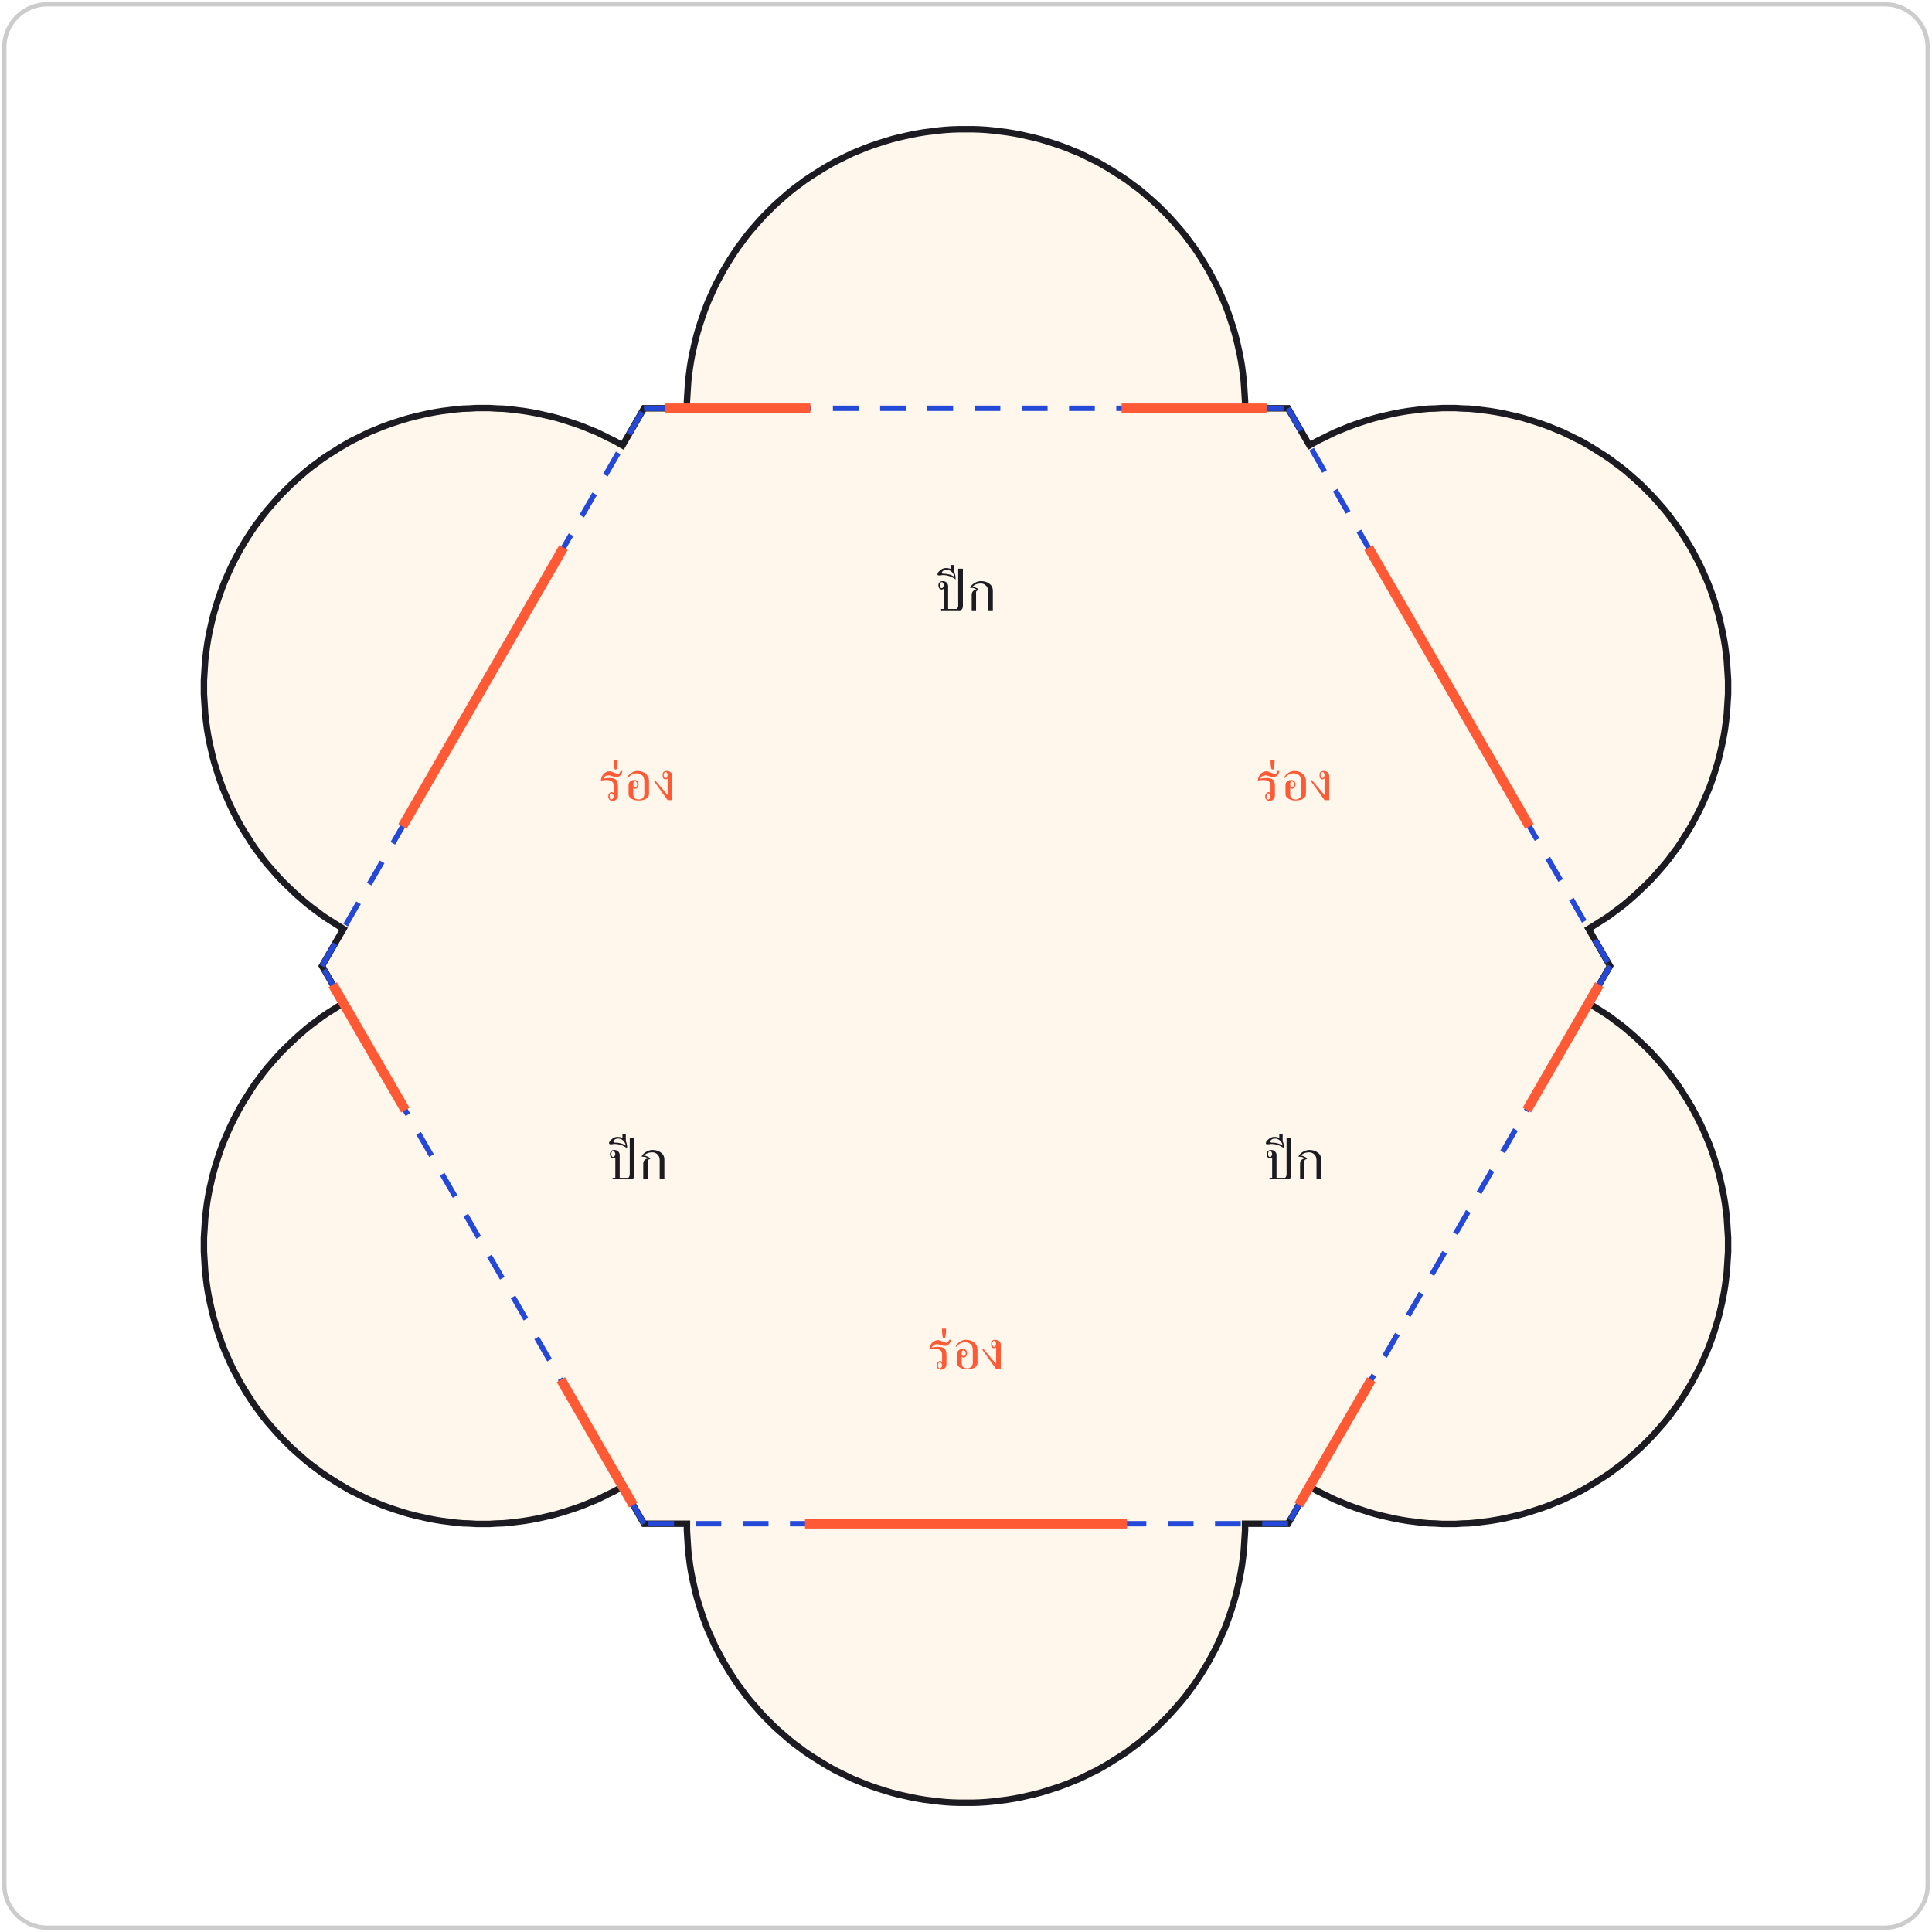
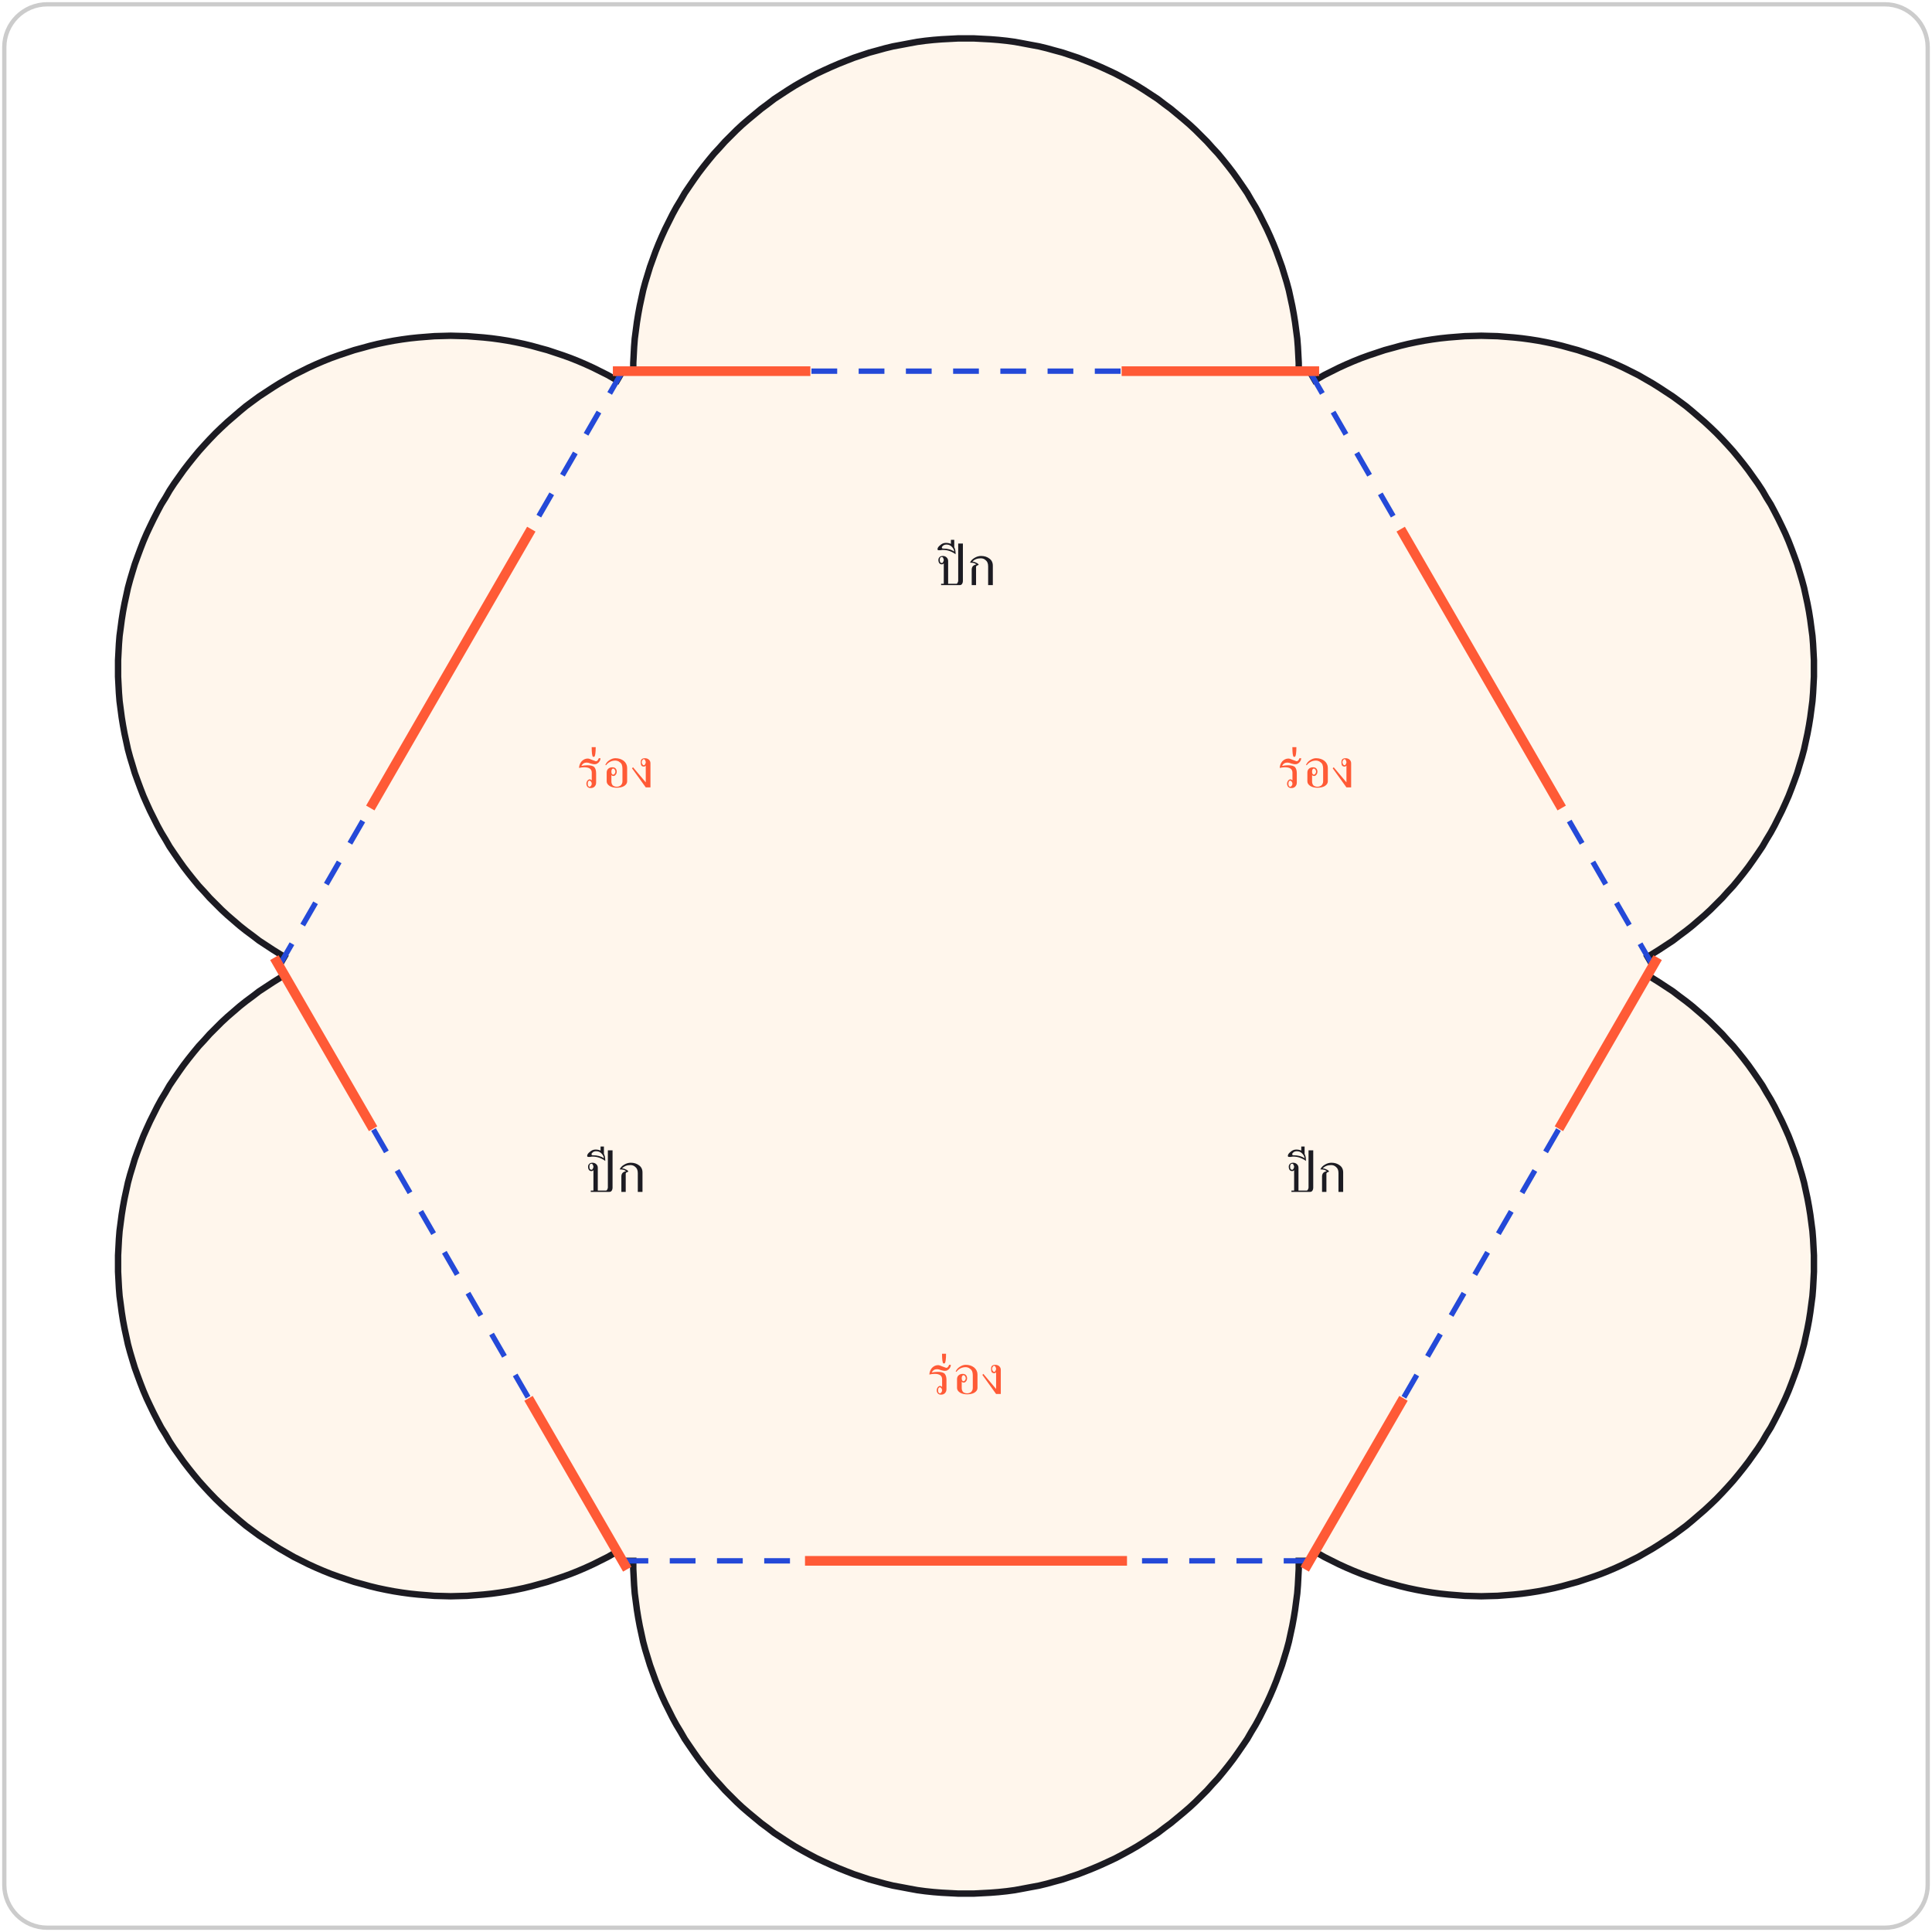
<svg xmlns="http://www.w3.org/2000/svg" viewBox="0 0 90 90" role="img" aria-labelledby="t07">
  <style>.cut{fill:#FFF6EC;stroke:#1C1B22;stroke-width:.3}.fold{stroke:#2449D8;stroke-width:.25;stroke-dasharray:1.2 1}.slit{stroke:#FF5A36;stroke-width:.45}.die{fill:none;stroke:#ccc;stroke-width:.2}.lbl{font:2.6px sans-serif;text-anchor:middle}.t{fill:#1C1B22}.s{fill:#FF5A36}</style>
  <rect class="die" x="0.2" y="0.2" width="89.6" height="89.6" rx="2" />
-   <path class="cut" d="M57.98,18.38 L57.96,18.06 L57.94,17.75 L57.90,17.43 L57.86,17.11 L57.81,16.80 L57.75,16.48 L57.68,16.17 L57.61,15.86 L57.53,15.55 L57.44,15.25 L57.34,14.94 L57.24,14.64 L57.13,14.34 L57.01,14.04 L56.88,13.75 L56.75,13.46 L56.61,13.17 L56.46,12.89 L56.31,12.61 L56.15,12.34 L55.98,12.06 L55.81,11.80 L55.63,11.53 L55.44,11.28 L55.25,11.02 L55.05,10.77 L54.84,10.53 L54.63,10.29 L54.42,10.06 L54.19,9.83 L53.96,9.60 L53.73,9.39 L53.49,9.18 L53.25,8.97 L53.00,8.77 L52.74,8.58 L52.49,8.39 L52.22,8.21 L51.95,8.04 L51.68,7.87 L51.41,7.71 L51.13,7.55 L50.84,7.41 L50.56,7.27 L50.27,7.13 L49.97,7.01 L49.68,6.89 L49.38,6.78 L49.08,6.68 L48.77,6.58 L48.47,6.49 L48.16,6.41 L47.85,6.34 L47.54,6.27 L47.22,6.21 L46.91,6.16 L46.59,6.12 L46.27,6.08 L45.96,6.05 L45.64,6.03 L45.32,6.02 L45.00,6.02 L44.68,6.02 L44.36,6.03 L44.04,6.05 L43.73,6.08 L43.41,6.12 L43.09,6.16 L42.78,6.21 L42.46,6.27 L42.15,6.34 L41.84,6.41 L41.53,6.49 L41.23,6.58 L40.92,6.68 L40.62,6.78 L40.32,6.89 L40.03,7.01 L39.73,7.13 L39.44,7.27 L39.16,7.41 L38.87,7.55 L38.59,7.71 L38.32,7.87 L38.05,8.04 L37.78,8.21 L37.51,8.39 L37.26,8.58 L37.00,8.77 L36.75,8.97 L36.51,9.18 L36.27,9.39 L36.04,9.60 L35.81,9.83 L35.58,10.06 L35.37,10.29 L35.16,10.53 L34.95,10.77 L34.75,11.02 L34.56,11.28 L34.37,11.53 L34.19,11.80 L34.02,12.06 L33.85,12.34 L33.69,12.61 L33.54,12.89 L33.39,13.17 L33.25,13.46 L33.12,13.75 L32.99,14.04 L32.87,14.34 L32.76,14.64 L32.66,14.94 L32.56,15.25 L32.47,15.55 L32.39,15.86 L32.32,16.17 L32.25,16.48 L32.19,16.80 L32.14,17.11 L32.10,17.43 L32.06,17.75 L32.04,18.06 L32.02,18.38 L32.00,18.70 L32.00,19.02 L32.00,19.02 L30.00,19.02 L29.00,20.75 L28.91,20.70 L28.63,20.54 L28.34,20.40 L28.06,20.26 L27.77,20.12 L27.47,20.00 L27.18,19.88 L26.88,19.77 L26.58,19.67 L26.27,19.57 L25.97,19.48 L25.66,19.40 L25.35,19.33 L25.04,19.26 L24.72,19.20 L24.41,19.15 L24.09,19.11 L23.77,19.07 L23.46,19.04 L23.14,19.03 L22.82,19.01 L22.50,19.01 L22.18,19.01 L21.86,19.03 L21.54,19.04 L21.23,19.07 L20.91,19.11 L20.59,19.15 L20.28,19.20 L19.96,19.26 L19.65,19.33 L19.34,19.40 L19.03,19.48 L18.73,19.57 L18.42,19.67 L18.12,19.77 L17.82,19.88 L17.53,20.00 L17.23,20.12 L16.94,20.26 L16.66,20.40 L16.37,20.54 L16.09,20.70 L15.82,20.86 L15.55,21.03 L15.28,21.20 L15.01,21.38 L14.76,21.57 L14.50,21.76 L14.25,21.96 L14.01,22.17 L13.77,22.38 L13.54,22.59 L13.31,22.82 L13.08,23.05 L12.87,23.28 L12.66,23.52 L12.45,23.76 L12.25,24.01 L12.06,24.27 L11.87,24.52 L11.69,24.79 L11.52,25.05 L11.35,25.33 L11.19,25.60 L11.04,25.88 L10.89,26.16 L10.75,26.45 L10.62,26.74 L10.49,27.03 L10.37,27.33 L10.26,27.63 L10.16,27.93 L10.06,28.24 L9.97,28.54 L9.89,28.85 L9.82,29.16 L9.75,29.47 L9.69,29.79 L9.64,30.10 L9.60,30.42 L9.56,30.74 L9.54,31.05 L9.52,31.37 L9.50,31.69 L9.50,32.01 L9.50,32.33 L9.52,32.65 L9.54,32.97 L9.56,33.28 L9.60,33.60 L9.64,33.92 L9.69,34.23 L9.75,34.55 L9.82,34.86 L9.89,35.17 L9.97,35.48 L10.06,35.78 L10.16,36.09 L10.26,36.39 L10.37,36.69 L10.49,36.98 L10.62,37.28 L10.75,37.57 L10.89,37.85 L11.04,38.14 L11.19,38.42 L11.35,38.69 L11.52,38.96 L11.69,39.23 L11.87,39.50 L12.06,39.75 L12.25,40.01 L12.45,40.26 L12.66,40.50 L12.87,40.74 L13.08,40.97 L13.31,41.20 L13.54,41.42 L13.77,41.64 L14.01,41.85 L14.25,42.06 L14.50,42.26 L14.76,42.45 L15.01,42.64 L15.28,42.82 L15.55,42.99 L15.82,43.16 L16.00,43.27 L15.00,45.00 L16.00,46.73 L15.82,46.84 L15.55,47.01 L15.28,47.18 L15.01,47.36 L14.76,47.55 L14.50,47.74 L14.25,47.94 L14.01,48.15 L13.77,48.36 L13.54,48.58 L13.31,48.80 L13.08,49.03 L12.87,49.26 L12.66,49.50 L12.45,49.74 L12.25,49.99 L12.06,50.25 L11.87,50.50 L11.69,50.77 L11.52,51.04 L11.35,51.31 L11.19,51.58 L11.04,51.86 L10.89,52.15 L10.75,52.43 L10.62,52.72 L10.49,53.02 L10.37,53.31 L10.26,53.61 L10.16,53.91 L10.06,54.22 L9.97,54.52 L9.89,54.83 L9.82,55.14 L9.75,55.45 L9.69,55.77 L9.64,56.08 L9.60,56.40 L9.56,56.72 L9.54,57.03 L9.52,57.35 L9.50,57.67 L9.50,57.99 L9.50,58.31 L9.52,58.63 L9.54,58.95 L9.56,59.26 L9.60,59.58 L9.64,59.90 L9.69,60.21 L9.75,60.53 L9.82,60.84 L9.89,61.15 L9.97,61.46 L10.06,61.76 L10.16,62.07 L10.26,62.37 L10.37,62.67 L10.49,62.97 L10.62,63.26 L10.75,63.55 L10.89,63.84 L11.04,64.12 L11.19,64.40 L11.35,64.67 L11.52,64.95 L11.69,65.21 L11.87,65.48 L12.06,65.73 L12.25,65.99 L12.45,66.24 L12.66,66.48 L12.87,66.72 L13.08,66.95 L13.31,67.18 L13.54,67.41 L13.77,67.62 L14.01,67.83 L14.25,68.04 L14.50,68.24 L14.76,68.43 L15.01,68.62 L15.28,68.80 L15.55,68.97 L15.82,69.14 L16.09,69.30 L16.37,69.46 L16.66,69.60 L16.94,69.74 L17.23,69.88 L17.53,70.00 L17.82,70.12 L18.12,70.23 L18.42,70.33 L18.73,70.43 L19.03,70.52 L19.34,70.60 L19.65,70.67 L19.96,70.74 L20.28,70.80 L20.59,70.85 L20.91,70.89 L21.23,70.93 L21.54,70.96 L21.86,70.97 L22.18,70.99 L22.50,70.99 L22.82,70.99 L23.14,70.97 L23.46,70.96 L23.77,70.93 L24.09,70.89 L24.41,70.85 L24.72,70.80 L25.04,70.74 L25.35,70.67 L25.66,70.60 L25.97,70.52 L26.27,70.43 L26.58,70.33 L26.88,70.23 L27.18,70.12 L27.47,70.00 L27.77,69.88 L28.06,69.74 L28.34,69.60 L28.63,69.46 L28.91,69.30 L29.00,69.25 L30.00,70.98 L32.00,70.98 L32.00,71.30 L32.02,71.62 L32.04,71.94 L32.06,72.25 L32.10,72.57 L32.14,72.89 L32.19,73.20 L32.25,73.52 L32.32,73.83 L32.39,74.14 L32.47,74.45 L32.56,74.75 L32.66,75.06 L32.76,75.36 L32.87,75.66 L32.99,75.96 L33.12,76.25 L33.25,76.54 L33.39,76.83 L33.54,77.11 L33.69,77.39 L33.85,77.66 L34.02,77.94 L34.19,78.20 L34.37,78.47 L34.56,78.72 L34.75,78.98 L34.95,79.23 L35.16,79.47 L35.37,79.71 L35.58,79.94 L35.81,80.17 L36.04,80.40 L36.27,80.61 L36.51,80.82 L36.75,81.03 L37.00,81.23 L37.26,81.42 L37.51,81.61 L37.78,81.79 L38.05,81.96 L38.32,82.13 L38.59,82.29 L38.87,82.45 L39.16,82.59 L39.44,82.73 L39.73,82.87 L40.03,82.99 L40.32,83.11 L40.62,83.22 L40.92,83.32 L41.23,83.42 L41.53,83.51 L41.84,83.59 L42.15,83.66 L42.46,83.73 L42.78,83.79 L43.09,83.84 L43.41,83.88 L43.73,83.92 L44.04,83.95 L44.36,83.97 L44.68,83.98 L45.00,83.98 L45.32,83.98 L45.64,83.97 L45.96,83.95 L46.27,83.92 L46.59,83.88 L46.91,83.84 L47.22,83.79 L47.54,83.73 L47.85,83.66 L48.16,83.59 L48.47,83.51 L48.77,83.42 L49.08,83.32 L49.38,83.22 L49.68,83.11 L49.97,82.99 L50.27,82.87 L50.56,82.73 L50.84,82.59 L51.13,82.45 L51.41,82.29 L51.68,82.13 L51.95,81.96 L52.22,81.79 L52.49,81.61 L52.74,81.42 L53.00,81.23 L53.25,81.03 L53.49,80.82 L53.73,80.61 L53.96,80.40 L54.19,80.17 L54.42,79.94 L54.63,79.71 L54.84,79.47 L55.05,79.23 L55.25,78.98 L55.44,78.72 L55.63,78.47 L55.81,78.20 L55.98,77.94 L56.15,77.66 L56.31,77.39 L56.46,77.11 L56.61,76.83 L56.75,76.54 L56.88,76.25 L57.01,75.96 L57.13,75.66 L57.24,75.36 L57.34,75.06 L57.44,74.75 L57.53,74.45 L57.61,74.14 L57.68,73.83 L57.75,73.52 L57.81,73.20 L57.86,72.89 L57.90,72.57 L57.94,72.25 L57.96,71.94 L57.98,71.62 L58.00,71.30 L58.00,70.98 L60.00,70.98 L61.00,69.25 L61.09,69.30 L61.37,69.46 L61.66,69.60 L61.94,69.74 L62.23,69.88 L62.53,70.00 L62.82,70.12 L63.12,70.23 L63.42,70.33 L63.73,70.43 L64.03,70.52 L64.34,70.60 L64.65,70.67 L64.96,70.74 L65.28,70.80 L65.59,70.85 L65.91,70.89 L66.23,70.93 L66.54,70.96 L66.86,70.97 L67.18,70.99 L67.50,70.99 L67.82,70.99 L68.14,70.97 L68.46,70.96 L68.77,70.93 L69.09,70.89 L69.41,70.85 L69.72,70.80 L70.04,70.74 L70.35,70.67 L70.66,70.60 L70.97,70.52 L71.27,70.43 L71.58,70.33 L71.88,70.23 L72.18,70.12 L72.47,70.00 L72.77,69.88 L73.06,69.74 L73.34,69.60 L73.63,69.46 L73.91,69.30 L74.18,69.14 L74.45,68.97 L74.72,68.80 L74.99,68.62 L75.24,68.43 L75.50,68.24 L75.75,68.04 L75.99,67.83 L76.23,67.62 L76.46,67.41 L76.69,67.18 L76.92,66.95 L77.13,66.72 L77.34,66.48 L77.55,66.24 L77.75,65.99 L77.94,65.73 L78.13,65.48 L78.31,65.21 L78.48,64.95 L78.65,64.67 L78.81,64.40 L78.96,64.12 L79.11,63.84 L79.25,63.55 L79.38,63.26 L79.51,62.97 L79.63,62.67 L79.74,62.37 L79.84,62.07 L79.94,61.76 L80.03,61.46 L80.11,61.15 L80.18,60.84 L80.25,60.53 L80.31,60.21 L80.36,59.90 L80.40,59.58 L80.44,59.26 L80.46,58.95 L80.48,58.63 L80.50,58.31 L80.50,57.99 L80.50,57.67 L80.48,57.35 L80.46,57.03 L80.44,56.72 L80.40,56.40 L80.36,56.08 L80.31,55.77 L80.25,55.45 L80.18,55.14 L80.11,54.83 L80.03,54.52 L79.94,54.22 L79.84,53.91 L79.74,53.61 L79.63,53.31 L79.51,53.02 L79.38,52.72 L79.25,52.43 L79.11,52.15 L78.96,51.86 L78.81,51.58 L78.65,51.31 L78.48,51.04 L78.31,50.77 L78.13,50.50 L77.94,50.25 L77.75,49.99 L77.55,49.74 L77.34,49.50 L77.13,49.26 L76.92,49.03 L76.69,48.80 L76.46,48.58 L76.23,48.36 L75.99,48.15 L75.75,47.94 L75.50,47.74 L75.24,47.55 L74.99,47.36 L74.72,47.18 L74.45,47.01 L74.18,46.84 L74.00,46.73 L75.00,45.00 L74.00,43.27 L74.18,43.16 L74.45,42.99 L74.72,42.82 L74.99,42.64 L75.24,42.45 L75.50,42.26 L75.75,42.06 L75.99,41.85 L76.23,41.64 L76.46,41.42 L76.69,41.20 L76.92,40.97 L77.13,40.74 L77.34,40.50 L77.55,40.26 L77.75,40.01 L77.94,39.75 L78.13,39.50 L78.31,39.23 L78.48,38.96 L78.65,38.69 L78.81,38.42 L78.96,38.14 L79.11,37.85 L79.25,37.57 L79.38,37.28 L79.51,36.98 L79.63,36.69 L79.74,36.39 L79.84,36.09 L79.94,35.78 L80.03,35.48 L80.11,35.17 L80.18,34.86 L80.25,34.55 L80.31,34.23 L80.36,33.92 L80.40,33.60 L80.44,33.28 L80.46,32.97 L80.48,32.65 L80.50,32.33 L80.50,32.01 L80.50,31.69 L80.48,31.37 L80.46,31.05 L80.44,30.74 L80.40,30.42 L80.36,30.10 L80.31,29.79 L80.25,29.47 L80.18,29.16 L80.11,28.85 L80.03,28.54 L79.94,28.24 L79.84,27.93 L79.74,27.63 L79.63,27.33 L79.51,27.03 L79.38,26.74 L79.25,26.45 L79.11,26.16 L78.96,25.88 L78.81,25.60 L78.65,25.33 L78.48,25.05 L78.31,24.79 L78.13,24.52 L77.94,24.27 L77.75,24.01 L77.55,23.76 L77.34,23.52 L77.13,23.28 L76.92,23.05 L76.69,22.82 L76.46,22.59 L76.23,22.38 L75.99,22.17 L75.75,21.96 L75.50,21.76 L75.24,21.57 L74.99,21.38 L74.72,21.20 L74.45,21.03 L74.18,20.86 L73.91,20.70 L73.63,20.54 L73.34,20.40 L73.06,20.26 L72.77,20.12 L72.47,20.00 L72.18,19.88 L71.88,19.77 L71.58,19.67 L71.27,19.57 L70.97,19.48 L70.66,19.40 L70.35,19.33 L70.04,19.26 L69.72,19.20 L69.41,19.15 L69.09,19.11 L68.77,19.07 L68.46,19.04 L68.14,19.03 L67.82,19.01 L67.50,19.01 L67.18,19.01 L66.86,19.03 L66.54,19.04 L66.23,19.07 L65.91,19.11 L65.59,19.15 L65.28,19.20 L64.96,19.26 L64.65,19.33 L64.34,19.40 L64.03,19.48 L63.73,19.57 L63.42,19.67 L63.12,19.77 L62.82,19.88 L62.53,20.00 L62.23,20.12 L61.94,20.26 L61.66,20.40 L61.37,20.54 L61.09,20.70 L61.00,20.75 L60.00,19.02 L58.00,19.02 L58.00,18.70 L57.98,18.38Z" />
-   <line class="fold" x1="75.00" y1="45.00" x2="60.00" y2="70.98" />
-   <line class="fold" x1="60.00" y1="70.98" x2="30.00" y2="70.98" />
-   <line class="fold" x1="30.00" y1="70.98" x2="15.00" y2="45.00" />
-   <line class="fold" x1="15.00" y1="45.00" x2="30.00" y2="19.02" />
-   <line class="fold" x1="30.00" y1="19.02" x2="60.00" y2="19.02" />
-   <line class="fold" x1="60.00" y1="19.02" x2="75.00" y2="45.00" />
-   <line class="slit" x1="71.13" y1="51.71" x2="74.50" y2="45.87" />
-   <line class="slit" x1="63.88" y1="64.27" x2="60.50" y2="70.11" />
-   <line class="slit" x1="52.50" y1="70.98" x2="37.50" y2="70.98" />
-   <line class="slit" x1="26.13" y1="64.27" x2="29.50" y2="70.11" />
-   <line class="slit" x1="18.88" y1="51.71" x2="15.50" y2="45.87" />
-   <line class="slit" x1="18.75" y1="38.50" x2="26.25" y2="25.51" />
-   <line class="slit" x1="37.75" y1="19.02" x2="31.00" y2="19.02" />
-   <line class="slit" x1="52.25" y1="19.02" x2="59.00" y2="19.02" />
-   <line class="slit" x1="63.75" y1="25.51" x2="71.25" y2="38.50" />
-   <text class="lbl t" x="60.30" y="54.93">ปีก</text>
-   <text class="lbl s" x="45.00" y="63.77">ร่อง</text>
-   <text class="lbl t" x="29.70" y="54.93">ปีก</text>
-   <text class="lbl s" x="29.70" y="37.27">ร่อง</text>
-   <text class="lbl t" x="45.00" y="28.43">ปีก</text>
-   <text class="lbl s" x="60.30" y="37.27">ร่อง</text>
+   <path class="cut" d="M60.48,16.53 L60.46,16.15 L60.43,15.77 L60.38,15.39 L60.33,15.01 L60.27,14.64 L60.20,14.26 L60.12,13.89 L60.04,13.52 L59.94,13.15 L59.83,12.79 L59.72,12.43 L59.59,12.07 L59.46,11.71 L59.32,11.36 L59.17,11.01 L59.01,10.66 L58.84,10.32 L58.67,9.98 L58.49,9.65 L58.29,9.32 L58.10,8.99 L57.89,8.68 L57.67,8.36 L57.45,8.05 L57.22,7.75 L56.98,7.45 L56.74,7.16 L56.48,6.88 L56.23,6.60 L55.96,6.33 L55.69,6.06 L55.41,5.80 L55.12,5.55 L54.83,5.31 L54.54,5.07 L54.23,4.84 L53.93,4.61 L53.61,4.40 L53.29,4.19 L52.97,3.99 L52.64,3.80 L52.31,3.62 L51.97,3.44 L51.63,3.28 L51.28,3.12 L50.93,2.97 L50.58,2.83 L50.22,2.69 L49.86,2.57 L49.50,2.45 L49.13,2.35 L48.77,2.25 L48.40,2.16 L48.02,2.09 L47.65,2.02 L47.27,1.95 L46.90,1.90 L46.52,1.86 L46.14,1.83 L45.76,1.81 L45.38,1.79 L45.00,1.79 L44.62,1.79 L44.24,1.81 L43.86,1.83 L43.48,1.86 L43.10,1.90 L42.73,1.95 L42.35,2.02 L41.98,2.09 L41.60,2.16 L41.23,2.25 L40.87,2.35 L40.50,2.45 L40.14,2.57 L39.78,2.69 L39.42,2.83 L39.07,2.97 L38.72,3.12 L38.37,3.28 L38.03,3.44 L37.69,3.62 L37.36,3.80 L37.03,3.99 L36.71,4.19 L36.39,4.40 L36.07,4.61 L35.77,4.84 L35.46,5.07 L35.17,5.31 L34.88,5.55 L34.59,5.80 L34.31,6.06 L34.04,6.33 L33.77,6.60 L33.52,6.88 L33.26,7.16 L33.02,7.45 L32.78,7.75 L32.55,8.05 L32.33,8.36 L32.11,8.68 L31.90,8.99 L31.71,9.32 L31.51,9.65 L31.33,9.98 L31.16,10.32 L30.99,10.66 L30.83,11.01 L30.68,11.36 L30.54,11.71 L30.41,12.07 L30.28,12.43 L30.17,12.79 L30.06,13.15 L29.96,13.52 L29.88,13.89 L29.80,14.26 L29.73,14.64 L29.67,15.01 L29.62,15.39 L29.57,15.77 L29.54,16.15 L29.52,16.53 L29.50,16.91 L29.50,17.29 L29.50,17.29 L29.00,17.29 L28.75,17.72 L28.64,17.66 L28.31,17.47 L27.97,17.30 L27.63,17.13 L27.28,16.97 L26.93,16.82 L26.58,16.68 L26.22,16.55 L25.86,16.43 L25.50,16.31 L25.13,16.21 L24.77,16.11 L24.40,16.02 L24.02,15.94 L23.65,15.87 L23.27,15.81 L22.90,15.76 L22.52,15.72 L22.14,15.69 L21.76,15.66 L21.38,15.65 L21.00,15.64 L20.62,15.65 L20.24,15.66 L19.86,15.69 L19.48,15.72 L19.10,15.76 L18.73,15.81 L18.35,15.87 L17.98,15.94 L17.60,16.02 L17.23,16.11 L16.87,16.21 L16.50,16.31 L16.14,16.43 L15.78,16.55 L15.42,16.68 L15.07,16.82 L14.72,16.97 L14.37,17.13 L14.03,17.30 L13.69,17.47 L13.36,17.66 L13.03,17.85 L12.71,18.05 L12.39,18.26 L12.07,18.47 L11.77,18.69 L11.46,18.92 L11.17,19.16 L10.88,19.41 L10.59,19.66 L10.31,19.92 L10.04,20.18 L9.77,20.46 L9.52,20.73 L9.26,21.02 L9.02,21.31 L8.78,21.61 L8.55,21.91 L8.33,22.22 L8.11,22.53 L7.90,22.85 L7.71,23.18 L7.51,23.50 L7.33,23.84 L7.16,24.17 L6.99,24.52 L6.83,24.86 L6.68,25.21 L6.54,25.57 L6.41,25.92 L6.28,26.28 L6.17,26.64 L6.06,27.01 L5.96,27.38 L5.88,27.75 L5.80,28.12 L5.73,28.49 L5.67,28.87 L5.62,29.25 L5.57,29.62 L5.54,30.00 L5.52,30.38 L5.50,30.76 L5.50,31.14 L5.50,31.52 L5.52,31.90 L5.54,32.28 L5.57,32.66 L5.62,33.04 L5.67,33.42 L5.73,33.79 L5.80,34.17 L5.88,34.54 L5.96,34.91 L6.06,35.28 L6.17,35.64 L6.28,36.01 L6.41,36.37 L6.54,36.72 L6.68,37.08 L6.83,37.42 L6.99,37.77 L7.16,38.11 L7.33,38.45 L7.51,38.78 L7.71,39.11 L7.90,39.44 L8.11,39.75 L8.33,40.07 L8.55,40.38 L8.78,40.68 L9.02,40.98 L9.26,41.27 L9.52,41.55 L9.77,41.83 L10.04,42.10 L10.31,42.37 L10.59,42.63 L10.88,42.88 L11.17,43.13 L11.46,43.36 L11.77,43.59 L12.07,43.82 L12.39,44.03 L12.71,44.24 L13.03,44.44 L13.25,44.57 L13.00,45.00 L13.25,45.43 L13.03,45.56 L12.71,45.76 L12.39,45.97 L12.07,46.18 L11.77,46.41 L11.46,46.64 L11.17,46.87 L10.88,47.12 L10.59,47.37 L10.31,47.63 L10.04,47.90 L9.77,48.17 L9.52,48.45 L9.26,48.73 L9.02,49.02 L8.78,49.32 L8.55,49.62 L8.33,49.93 L8.11,50.25 L7.90,50.56 L7.71,50.89 L7.51,51.22 L7.33,51.55 L7.16,51.89 L6.99,52.23 L6.83,52.58 L6.68,52.92 L6.54,53.28 L6.41,53.63 L6.28,53.99 L6.17,54.36 L6.06,54.72 L5.96,55.09 L5.88,55.46 L5.80,55.83 L5.73,56.21 L5.67,56.58 L5.62,56.96 L5.57,57.34 L5.54,57.72 L5.52,58.10 L5.50,58.48 L5.50,58.86 L5.50,59.24 L5.52,59.62 L5.54,60.00 L5.57,60.38 L5.62,60.75 L5.67,61.13 L5.73,61.51 L5.80,61.88 L5.88,62.25 L5.96,62.62 L6.06,62.99 L6.17,63.36 L6.28,63.72 L6.41,64.08 L6.54,64.43 L6.68,64.79 L6.83,65.14 L6.99,65.48 L7.16,65.83 L7.33,66.16 L7.51,66.50 L7.71,66.82 L7.90,67.15 L8.11,67.47 L8.33,67.78 L8.55,68.09 L8.78,68.39 L9.02,68.69 L9.26,68.98 L9.52,69.27 L9.77,69.54 L10.04,69.82 L10.31,70.08 L10.59,70.34 L10.88,70.59 L11.17,70.84 L11.46,71.08 L11.77,71.31 L12.07,71.53 L12.39,71.74 L12.71,71.95 L13.03,72.15 L13.36,72.34 L13.69,72.53 L14.03,72.70 L14.37,72.87 L14.72,73.03 L15.07,73.18 L15.42,73.32 L15.78,73.45 L16.14,73.57 L16.50,73.69 L16.87,73.79 L17.23,73.89 L17.60,73.98 L17.98,74.06 L18.35,74.13 L18.73,74.19 L19.10,74.24 L19.48,74.28 L19.86,74.31 L20.24,74.34 L20.62,74.35 L21.00,74.36 L21.38,74.35 L21.76,74.34 L22.14,74.31 L22.52,74.28 L22.90,74.24 L23.27,74.19 L23.65,74.13 L24.02,74.06 L24.40,73.98 L24.77,73.89 L25.13,73.79 L25.50,73.69 L25.86,73.57 L26.22,73.45 L26.58,73.32 L26.93,73.18 L27.28,73.03 L27.63,72.87 L27.97,72.70 L28.31,72.53 L28.64,72.34 L28.75,72.28 L29.00,72.71 L29.50,72.71 L29.50,73.09 L29.52,73.47 L29.54,73.85 L29.57,74.23 L29.62,74.61 L29.67,74.99 L29.73,75.36 L29.80,75.74 L29.88,76.11 L29.96,76.48 L30.06,76.85 L30.17,77.21 L30.28,77.57 L30.41,77.93 L30.54,78.29 L30.68,78.64 L30.83,78.99 L30.99,79.34 L31.16,79.68 L31.33,80.02 L31.51,80.35 L31.71,80.68 L31.90,81.01 L32.11,81.32 L32.33,81.64 L32.55,81.95 L32.78,82.25 L33.02,82.55 L33.26,82.84 L33.52,83.12 L33.77,83.40 L34.04,83.67 L34.31,83.94 L34.59,84.20 L34.88,84.45 L35.17,84.69 L35.46,84.93 L35.77,85.16 L36.07,85.39 L36.39,85.60 L36.71,85.81 L37.03,86.01 L37.36,86.20 L37.69,86.38 L38.03,86.56 L38.37,86.72 L38.72,86.88 L39.07,87.03 L39.42,87.17 L39.78,87.31 L40.14,87.43 L40.50,87.55 L40.87,87.65 L41.23,87.75 L41.60,87.84 L41.98,87.91 L42.35,87.98 L42.73,88.05 L43.10,88.10 L43.48,88.14 L43.86,88.17 L44.24,88.19 L44.62,88.21 L45.00,88.21 L45.38,88.21 L45.76,88.19 L46.14,88.17 L46.52,88.14 L46.90,88.10 L47.27,88.05 L47.65,87.98 L48.02,87.91 L48.40,87.84 L48.77,87.75 L49.13,87.65 L49.50,87.55 L49.86,87.43 L50.22,87.31 L50.58,87.17 L50.93,87.03 L51.28,86.88 L51.63,86.72 L51.97,86.56 L52.31,86.38 L52.64,86.20 L52.97,86.01 L53.29,85.81 L53.61,85.60 L53.93,85.39 L54.23,85.16 L54.54,84.93 L54.83,84.69 L55.12,84.45 L55.41,84.20 L55.69,83.94 L55.96,83.67 L56.23,83.40 L56.48,83.12 L56.74,82.84 L56.98,82.55 L57.22,82.25 L57.45,81.95 L57.67,81.64 L57.89,81.32 L58.10,81.01 L58.29,80.68 L58.49,80.35 L58.67,80.02 L58.84,79.68 L59.01,79.34 L59.17,78.99 L59.32,78.64 L59.46,78.29 L59.59,77.93 L59.72,77.57 L59.83,77.21 L59.94,76.85 L60.04,76.48 L60.12,76.11 L60.20,75.74 L60.27,75.36 L60.33,74.99 L60.38,74.61 L60.43,74.23 L60.46,73.85 L60.48,73.47 L60.50,73.09 L60.50,72.71 L61.00,72.71 L61.25,72.28 L61.36,72.34 L61.69,72.53 L62.03,72.70 L62.37,72.87 L62.72,73.03 L63.07,73.18 L63.42,73.32 L63.78,73.45 L64.14,73.57 L64.50,73.69 L64.87,73.79 L65.23,73.89 L65.60,73.98 L65.98,74.06 L66.35,74.13 L66.73,74.19 L67.10,74.24 L67.48,74.28 L67.86,74.31 L68.24,74.34 L68.62,74.35 L69.00,74.36 L69.38,74.35 L69.76,74.34 L70.14,74.31 L70.52,74.28 L70.90,74.24 L71.27,74.19 L71.65,74.13 L72.02,74.06 L72.40,73.98 L72.77,73.89 L73.13,73.79 L73.50,73.69 L73.86,73.57 L74.22,73.45 L74.58,73.32 L74.93,73.18 L75.28,73.03 L75.63,72.87 L75.97,72.70 L76.31,72.53 L76.64,72.34 L76.97,72.15 L77.29,71.95 L77.61,71.74 L77.93,71.53 L78.23,71.31 L78.54,71.08 L78.83,70.84 L79.12,70.59 L79.41,70.34 L79.69,70.08 L79.96,69.82 L80.23,69.54 L80.48,69.27 L80.74,68.98 L80.98,68.69 L81.22,68.39 L81.45,68.09 L81.67,67.78 L81.89,67.47 L82.10,67.15 L82.29,66.82 L82.49,66.50 L82.67,66.16 L82.84,65.83 L83.01,65.48 L83.17,65.14 L83.32,64.79 L83.46,64.43 L83.59,64.08 L83.72,63.72 L83.83,63.36 L83.94,62.99 L84.04,62.62 L84.12,62.25 L84.20,61.88 L84.27,61.51 L84.33,61.13 L84.38,60.75 L84.43,60.38 L84.46,60.00 L84.48,59.62 L84.50,59.24 L84.50,58.86 L84.50,58.48 L84.48,58.10 L84.46,57.72 L84.43,57.34 L84.38,56.96 L84.33,56.58 L84.27,56.21 L84.20,55.83 L84.12,55.46 L84.04,55.09 L83.94,54.72 L83.83,54.36 L83.72,53.99 L83.59,53.63 L83.46,53.28 L83.32,52.92 L83.17,52.58 L83.01,52.23 L82.84,51.89 L82.67,51.55 L82.49,51.22 L82.29,50.89 L82.10,50.56 L81.89,50.25 L81.67,49.93 L81.45,49.62 L81.22,49.32 L80.98,49.02 L80.74,48.73 L80.48,48.45 L80.23,48.17 L79.96,47.90 L79.69,47.63 L79.41,47.37 L79.12,47.12 L78.83,46.87 L78.54,46.64 L78.23,46.41 L77.93,46.18 L77.61,45.97 L77.29,45.76 L76.97,45.56 L76.75,45.43 L77.00,45.00 L76.75,44.57 L76.97,44.44 L77.29,44.24 L77.61,44.03 L77.93,43.82 L78.23,43.59 L78.54,43.36 L78.83,43.13 L79.12,42.88 L79.41,42.63 L79.69,42.37 L79.96,42.10 L80.23,41.83 L80.48,41.55 L80.74,41.27 L80.98,40.98 L81.22,40.68 L81.45,40.38 L81.67,40.07 L81.89,39.75 L82.10,39.44 L82.29,39.11 L82.49,38.78 L82.67,38.45 L82.84,38.11 L83.01,37.77 L83.17,37.42 L83.32,37.08 L83.46,36.72 L83.59,36.37 L83.72,36.01 L83.83,35.64 L83.94,35.28 L84.04,34.91 L84.12,34.54 L84.20,34.17 L84.27,33.79 L84.33,33.42 L84.38,33.04 L84.43,32.66 L84.46,32.28 L84.48,31.90 L84.50,31.52 L84.50,31.14 L84.50,30.76 L84.48,30.38 L84.46,30.00 L84.43,29.62 L84.38,29.25 L84.33,28.87 L84.27,28.49 L84.20,28.12 L84.12,27.75 L84.04,27.38 L83.94,27.01 L83.83,26.64 L83.72,26.28 L83.59,25.92 L83.46,25.57 L83.32,25.21 L83.17,24.86 L83.01,24.52 L82.84,24.17 L82.67,23.84 L82.49,23.50 L82.29,23.18 L82.10,22.85 L81.89,22.53 L81.67,22.22 L81.45,21.91 L81.22,21.61 L80.98,21.31 L80.74,21.02 L80.48,20.73 L80.23,20.46 L79.96,20.18 L79.69,19.92 L79.41,19.66 L79.12,19.41 L78.83,19.16 L78.54,18.92 L78.23,18.69 L77.93,18.47 L77.61,18.26 L77.29,18.05 L76.97,17.85 L76.64,17.66 L76.31,17.47 L75.97,17.30 L75.63,17.13 L75.28,16.97 L74.93,16.82 L74.58,16.68 L74.22,16.55 L73.86,16.43 L73.50,16.31 L73.13,16.21 L72.77,16.11 L72.40,16.02 L72.02,15.94 L71.65,15.87 L71.27,15.81 L70.90,15.76 L70.52,15.72 L70.14,15.69 L69.76,15.66 L69.38,15.65 L69.00,15.64 L68.62,15.65 L68.24,15.66 L67.86,15.69 L67.48,15.72 L67.10,15.76 L66.73,15.81 L66.35,15.87 L65.98,15.94 L65.60,16.02 L65.23,16.11 L64.87,16.21 L64.50,16.31 L64.14,16.43 L63.78,16.55 L63.42,16.68 L63.07,16.82 L62.72,16.97 L62.37,17.13 L62.03,17.30 L61.69,17.47 L61.36,17.66 L61.25,17.72 L61.00,17.29 L60.50,17.29 L60.50,16.91 L60.48,16.53Z" />
+   <line class="fold" x1="77.00" y1="45.00" x2="61.00" y2="72.71" />
+   <line class="fold" x1="61.00" y1="72.71" x2="29.00" y2="72.71" />
+   <line class="fold" x1="29.00" y1="72.71" x2="13.00" y2="45.00" />
+   <line class="fold" x1="13.00" y1="45.00" x2="29.00" y2="17.29" />
+   <line class="fold" x1="29.00" y1="17.29" x2="61.00" y2="17.29" />
+   <line class="fold" x1="61.00" y1="17.29" x2="77.00" y2="45.00" />
+   <line class="slit" x1="72.62" y1="52.58" x2="77.22" y2="44.61" />
+   <line class="slit" x1="65.38" y1="65.14" x2="60.78" y2="73.10" />
+   <line class="slit" x1="52.50" y1="72.71" x2="37.50" y2="72.71" />
+   <line class="slit" x1="24.62" y1="65.14" x2="29.22" y2="73.10" />
+   <line class="slit" x1="17.38" y1="52.58" x2="12.78" y2="44.61" />
+   <line class="slit" x1="17.25" y1="37.64" x2="24.75" y2="24.65" />
+   <line class="slit" x1="37.75" y1="17.29" x2="28.55" y2="17.29" />
+   <line class="slit" x1="52.25" y1="17.29" x2="61.45" y2="17.29" />
+   <line class="slit" x1="65.25" y1="24.65" x2="72.75" y2="37.64" />
+   <text class="lbl t" x="61.32" y="55.52">ปีก</text>
+   <text class="lbl s" x="45.00" y="64.94">ร่อง</text>
+   <text class="lbl t" x="28.68" y="55.52">ปีก</text>
+   <text class="lbl s" x="28.68" y="36.68">ร่อง</text>
+   <text class="lbl t" x="45.00" y="27.26">ปีก</text>
+   <text class="lbl s" x="61.32" y="36.68">ร่อง</text>
</svg>
